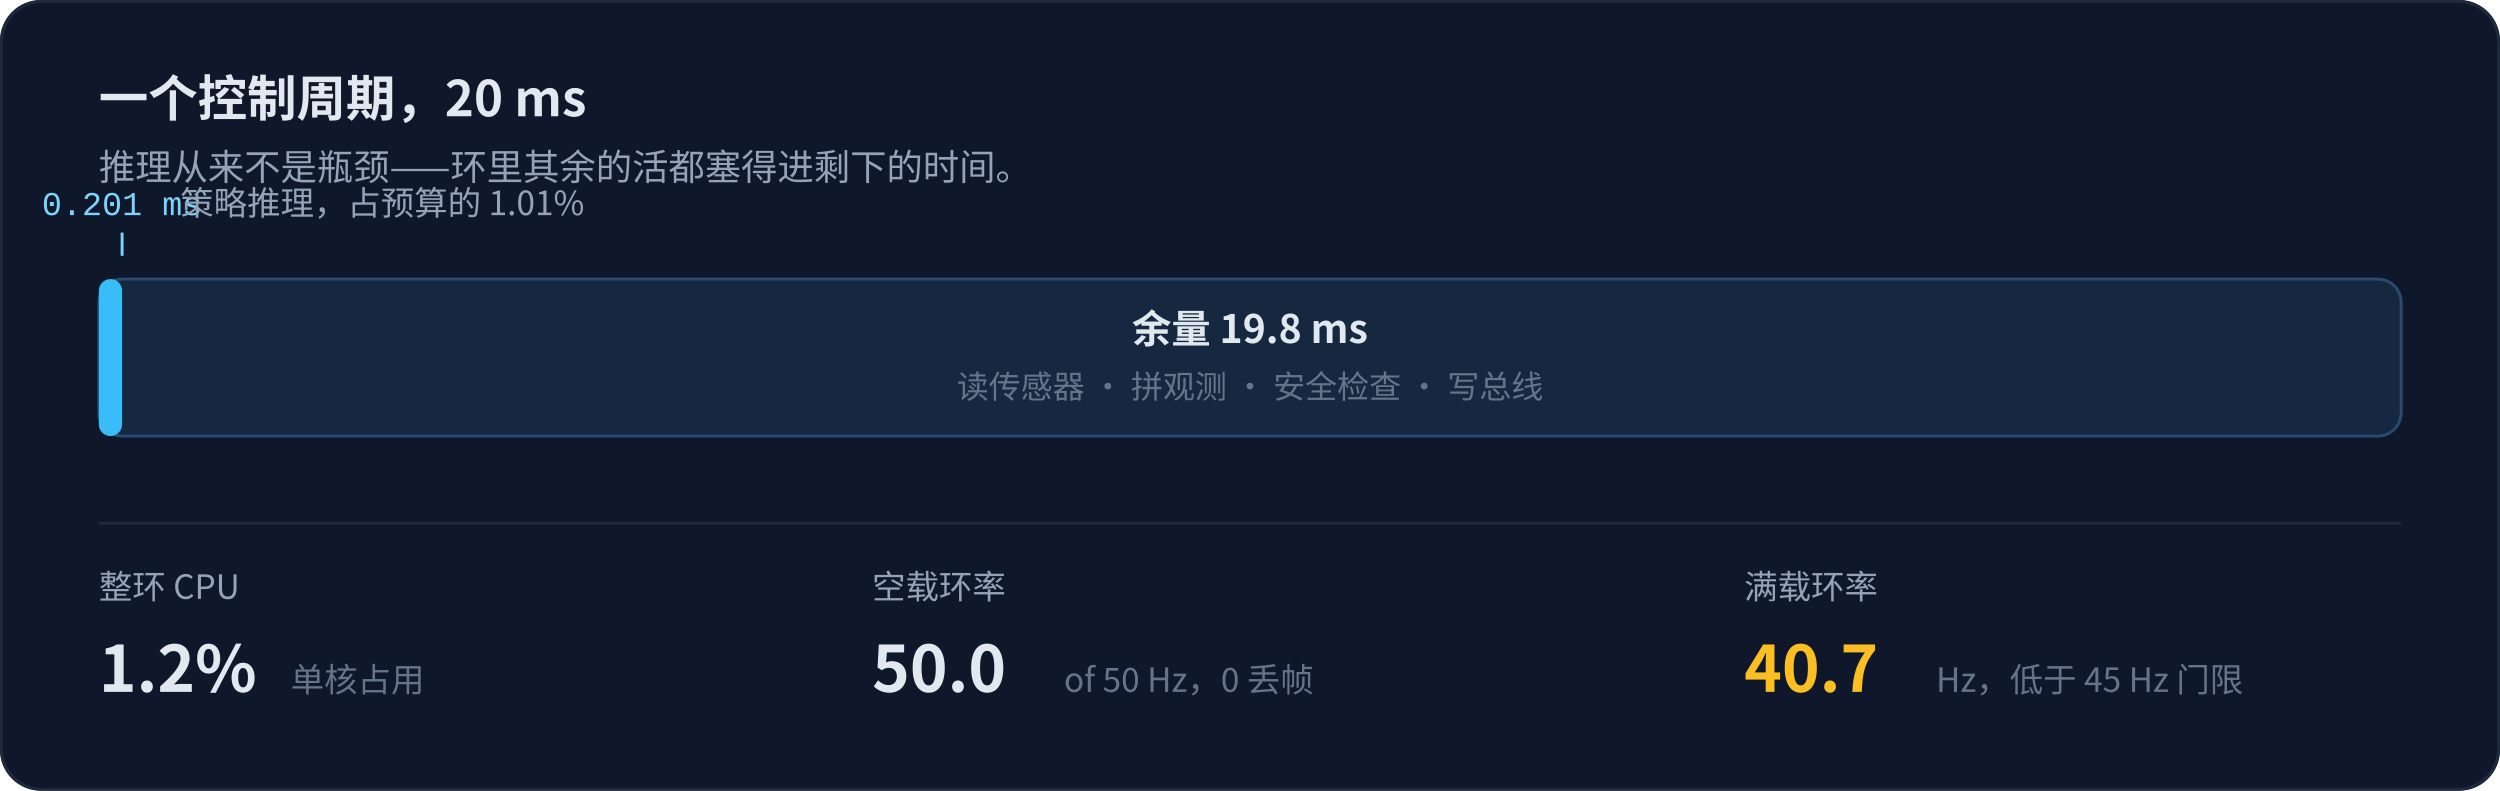
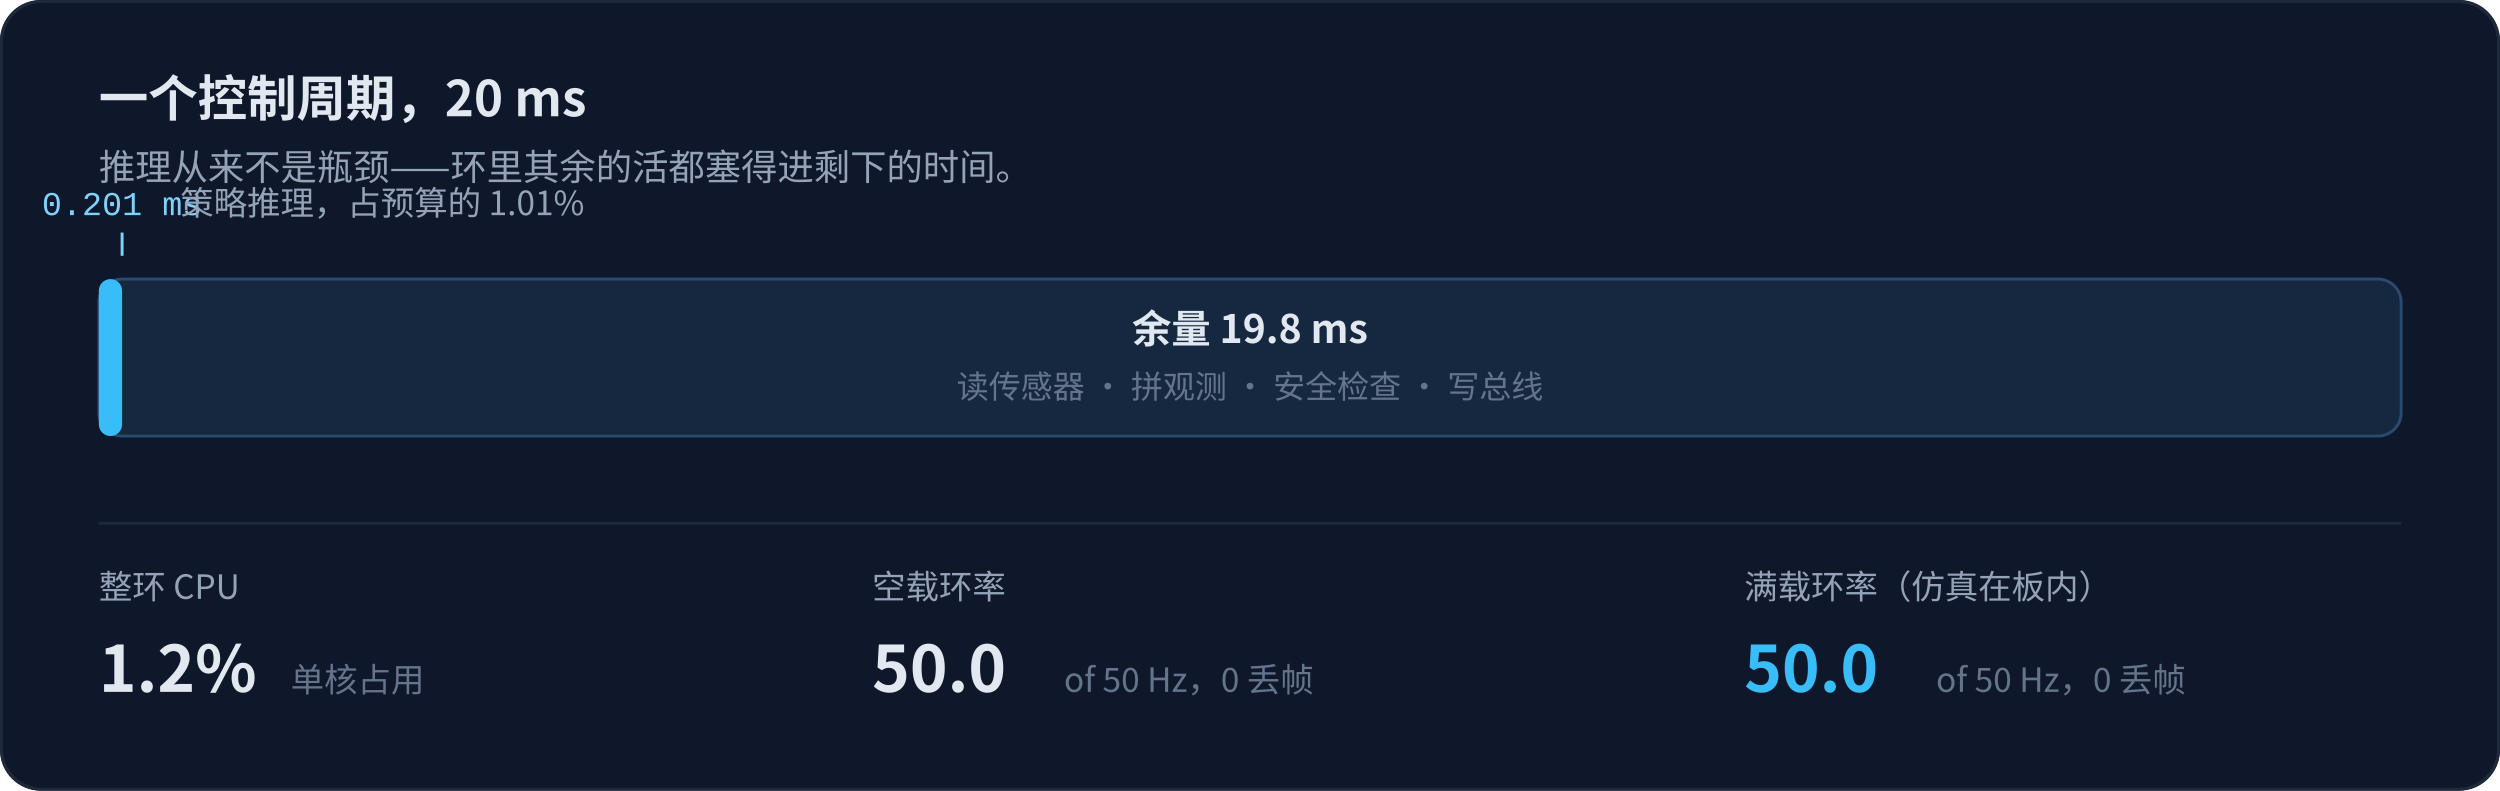
<svg xmlns="http://www.w3.org/2000/svg" viewBox="0 0 860 272" width="860" height="272" role="img" aria-label="一个 20 ms 的控制周期：策略推理占 0.201 ms，约为预算的百分之一，其余是余量。">
  <rect x="0" y="0" width="860" height="272" rx="14" fill="#0f172a" />
  <rect x="0.5" y="0.5" width="859" height="271" rx="14" fill="none" stroke="#1e293b" />
  <text x="34" y="40" font-family="system-ui,-apple-system,'Segoe UI','PingFang SC','Hiragino Sans GB','Microsoft YaHei','Noto Sans CJK SC',sans-serif" font-size="17" font-weight="600" fill="#e2e8f0">一个控制周期，20 ms</text>
  <text x="34" y="62" font-family="system-ui,-apple-system,'Segoe UI','PingFang SC','Hiragino Sans GB','Microsoft YaHei','Noto Sans CJK SC',sans-serif" font-size="12.5" fill="#94a3b8">推理从来不是瓶颈——环里其余的活都塞得进剩下的时间。</text>
  <rect x="34" y="96" width="792" height="54" rx="8" fill="#16283f" stroke="#2b4a6f" />
  <rect x="34" y="96" width="8" height="54" rx="4" fill="#38bdf8" />
  <line x1="42" y1="88" x2="42" y2="80" stroke="#7dd3fc" stroke-width="1" />
  <text x="42" y="74" text-anchor="middle" font-family="ui-monospace,SFMono-Regular,Menlo,Consolas,'Liberation Mono',monospace" font-size="11.5" fill="#7dd3fc">0.201 ms</text>
  <text x="62" y="74" font-family="system-ui,-apple-system,'Segoe UI','PingFang SC','Hiragino Sans GB','Microsoft YaHei','Noto Sans CJK SC',sans-serif" font-size="11.5" fill="#94a3b8">策略推理，占预算的 1.01%</text>
  <text x="430" y="118" text-anchor="middle" font-family="system-ui,-apple-system,'Segoe UI','PingFang SC','Hiragino Sans GB','Microsoft YaHei','Noto Sans CJK SC',sans-serif" font-size="13.5" font-weight="600" fill="#e2e8f0">余量 19.8 ms</text>
  <text x="430" y="137" text-anchor="middle" font-family="system-ui,-apple-system,'Segoe UI','PingFang SC','Hiragino Sans GB','Microsoft YaHei','Noto Sans CJK SC',sans-serif" font-size="11" fill="#64748b">读传感器 · 拼观测 · 安全检查 · 写总线</text>
  <line x1="34" y1="180" x2="826" y2="180" stroke="#1e293b" />
  <g font-family="system-ui,-apple-system,'Segoe UI','PingFang SC','Hiragino Sans GB','Microsoft YaHei','Noto Sans CJK SC',sans-serif">
    <text x="34" y="206" font-size="11.5" fill="#94a3b8">整环 CPU</text>
    <text x="34" y="238" font-size="22" font-weight="600" fill="#e2e8f0">1.2%</text>
    <text x="100" y="238" font-size="11.5" fill="#64748b">单核占用</text>
    <text x="300" y="206" font-size="11.5" fill="#94a3b8">空载环率</text>
    <text x="300" y="238" font-size="22" font-weight="600" fill="#e2e8f0">50.0</text>
    <text x="366" y="238" font-size="11.5" fill="#64748b">of 50 Hz，0 丢帧</text>
-     <text x="600" y="206" font-size="11.5" fill="#94a3b8">满载环率</text>
-     <text x="600" y="238" font-size="22" font-weight="600" fill="#fbbf24">40.7</text>
-     <text x="666" y="238" font-size="11.5" fill="#64748b">Hz，低于 45 Hz 门限</text>
+     <text x="600" y="206" font-size="11.5" fill="#94a3b8">满载环率（仿真在板内）</text>
+     <text x="600" y="238" font-size="22" font-weight="600" fill="#38bdf8">50.0</text>
+     <text x="666" y="238" font-size="11.5" fill="#64748b">of 50 Hz，0 丢帧</text>
  </g>
</svg>
